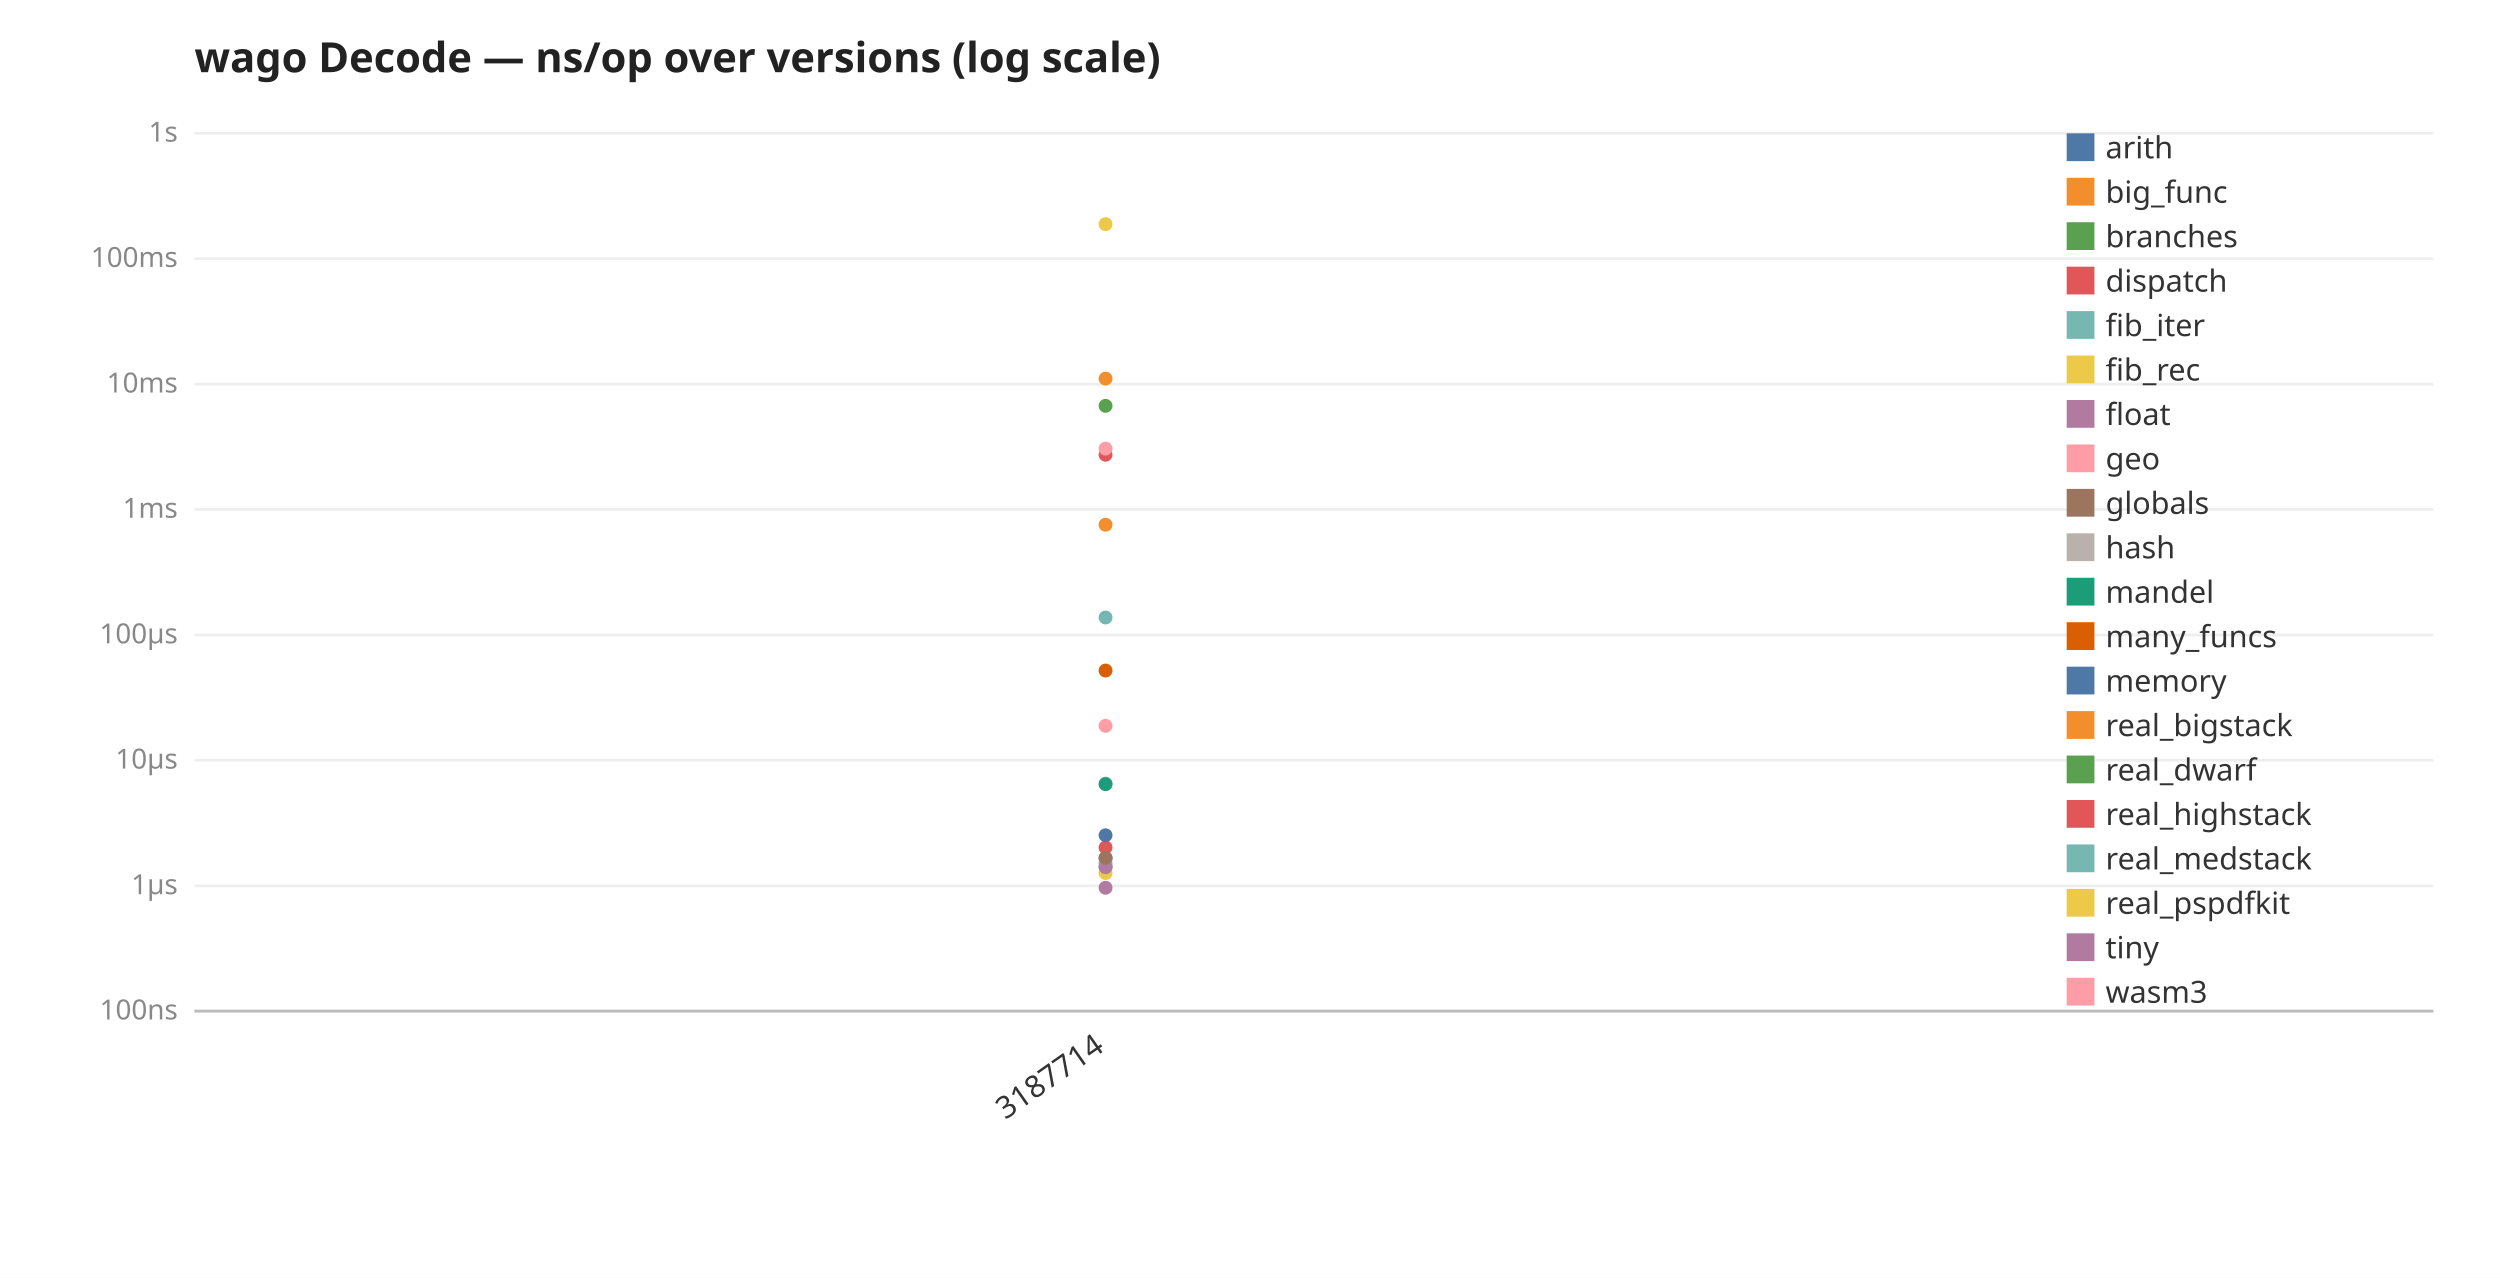
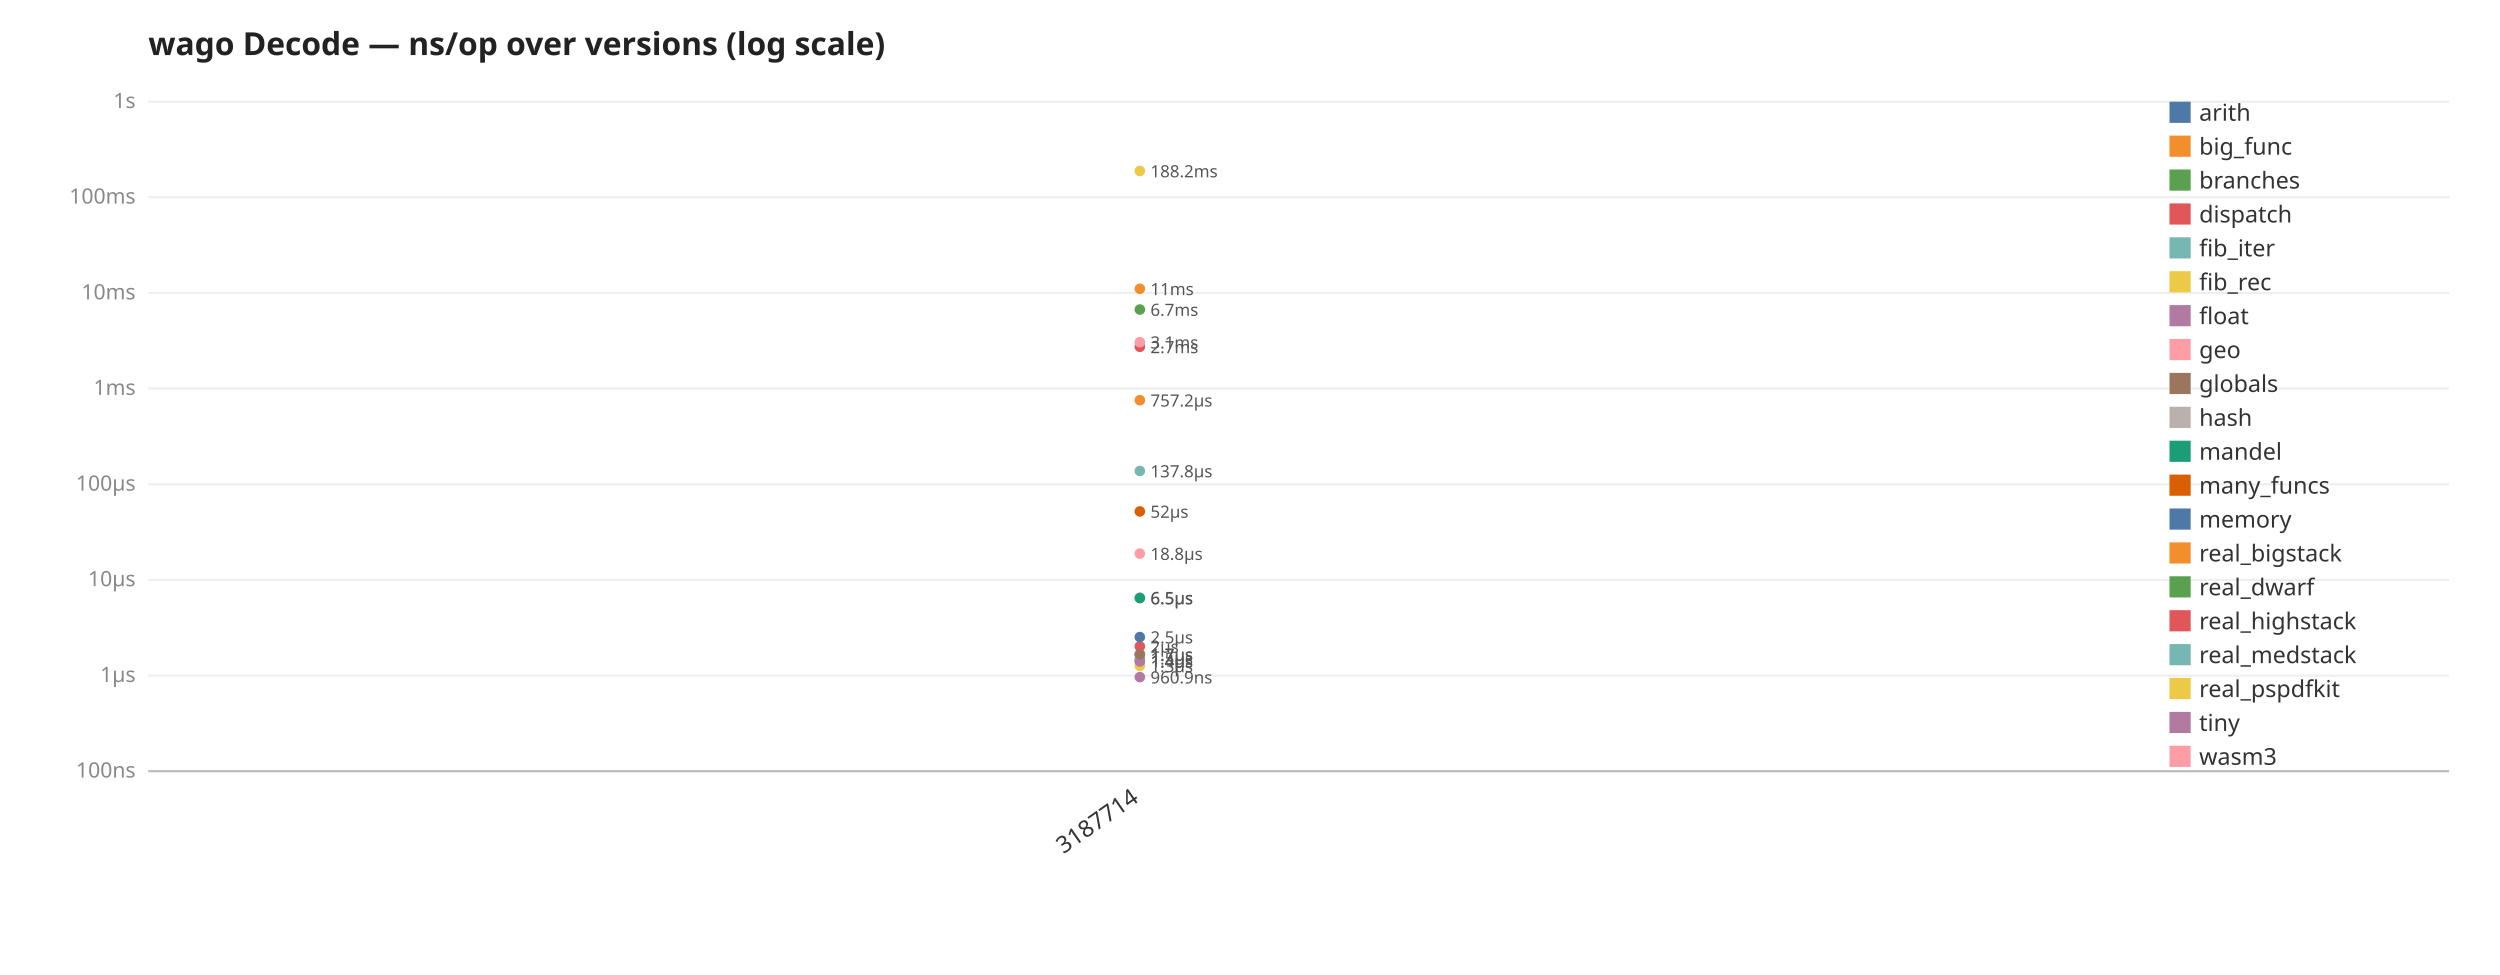
- <svg xmlns="http://www.w3.org/2000/svg" width="900" height="460" viewBox="0 0 900 460" font-family="ui-sans-serif,system-ui,sans-serif">
-   <style>.val{font-size:10px;fill:#444}.cat{font-size:11px;fill:#333}.leg{font-size:11px;fill:#333}.ax{font-size:10px;fill:#888}.grid{stroke:#eee}.axis{stroke:#bbb}</style>
-   <rect width="900" height="460" fill="#fff" />
+ <svg xmlns="http://www.w3.org/2000/svg" width="1180" height="460" viewBox="0 0 1180 460" font-family="ui-sans-serif,system-ui,sans-serif">
+   <style>.val{font-size:10px;fill:#444}.bval{font-size:8px;fill:#555}.cat{font-size:11px;fill:#333}.leg{font-size:11px;fill:#333}.ax{font-size:10px;fill:#888}.grid{stroke:#eee}.axis{stroke:#bbb}</style>
+   <rect width="1180" height="460" fill="#fff" />
  <text x="70" y="26" font-size="15" font-weight="600" fill="#222">wago Decode — ns/op over versions (log scale)</text>
-   <line x1="70" y1="364.0" x2="876" y2="364.0" class="grid" />
+   <line x1="70" y1="364.0" x2="1156" y2="364.0" class="grid" />
  <text x="64" y="367.0" class="ax" text-anchor="end">100ns</text>
-   <line x1="70" y1="318.9" x2="876" y2="318.9" class="grid" />
+   <line x1="70" y1="318.9" x2="1156" y2="318.9" class="grid" />
  <text x="64" y="321.9" class="ax" text-anchor="end">1µs</text>
-   <line x1="70" y1="273.7" x2="876" y2="273.7" class="grid" />
+   <line x1="70" y1="273.7" x2="1156" y2="273.7" class="grid" />
  <text x="64" y="276.7" class="ax" text-anchor="end">10µs</text>
-   <line x1="70" y1="228.6" x2="876" y2="228.6" class="grid" />
+   <line x1="70" y1="228.6" x2="1156" y2="228.6" class="grid" />
  <text x="64" y="231.6" class="ax" text-anchor="end">100µs</text>
-   <line x1="70" y1="183.4" x2="876" y2="183.4" class="grid" />
+   <line x1="70" y1="183.4" x2="1156" y2="183.4" class="grid" />
  <text x="64" y="186.4" class="ax" text-anchor="end">1ms</text>
-   <line x1="70" y1="138.3" x2="876" y2="138.3" class="grid" />
+   <line x1="70" y1="138.3" x2="1156" y2="138.3" class="grid" />
  <text x="64" y="141.3" class="ax" text-anchor="end">10ms</text>
-   <line x1="70" y1="93.1" x2="876" y2="93.1" class="grid" />
+   <line x1="70" y1="93.1" x2="1156" y2="93.1" class="grid" />
  <text x="64" y="96.1" class="ax" text-anchor="end">100ms</text>
-   <line x1="70" y1="48.0" x2="876" y2="48.0" class="grid" />
+   <line x1="70" y1="48.0" x2="1156" y2="48.0" class="grid" />
  <text x="64" y="51.0" class="ax" text-anchor="end">1s</text>
-   <circle cx="398.0" cy="309.0" r="2.5" fill="#4e79a7" />
-   <rect x="744.0" y="48.0" width="10" height="10" fill="#4e79a7" />
-   <text x="758.0" y="57.0" class="leg" text-anchor="start">arith</text>
-   <circle cx="398.0" cy="188.9" r="2.5" fill="#f28e2b" />
-   <rect x="744.0" y="64.0" width="10" height="10" fill="#f28e2b" />
-   <text x="758.0" y="73.0" class="leg" text-anchor="start">big_func</text>
-   <circle cx="398.0" cy="312.0" r="2.5" fill="#59a14f" />
-   <rect x="744.0" y="80.0" width="10" height="10" fill="#59a14f" />
-   <text x="758.0" y="89.0" class="leg" text-anchor="start">branches</text>
-   <circle cx="398.0" cy="305.1" r="2.5" fill="#e15759" />
-   <rect x="744.0" y="96.0" width="10" height="10" fill="#e15759" />
-   <text x="758.0" y="105.0" class="leg" text-anchor="start">dispatch</text>
-   <circle cx="398.0" cy="310.7" r="2.5" fill="#76b7b2" />
-   <rect x="744.0" y="112.0" width="10" height="10" fill="#76b7b2" />
-   <text x="758.0" y="121.0" class="leg" text-anchor="start">fib_iter</text>
-   <circle cx="398.0" cy="314.3" r="2.5" fill="#edc948" />
-   <rect x="744.0" y="128.0" width="10" height="10" fill="#edc948" />
-   <text x="758.0" y="137.0" class="leg" text-anchor="start">fib_rec</text>
-   <circle cx="398.0" cy="312.2" r="2.5" fill="#b07aa1" />
-   <rect x="744.0" y="144.0" width="10" height="10" fill="#b07aa1" />
-   <text x="758.0" y="153.0" class="leg" text-anchor="start">float</text>
-   <circle cx="398.0" cy="261.3" r="2.5" fill="#ff9da7" />
-   <rect x="744.0" y="160.0" width="10" height="10" fill="#ff9da7" />
-   <text x="758.0" y="169.0" class="leg" text-anchor="start">geo</text>
-   <circle cx="398.0" cy="308.8" r="2.5" fill="#9c755f" />
-   <rect x="744.0" y="176.0" width="10" height="10" fill="#9c755f" />
-   <text x="758.0" y="185.0" class="leg" text-anchor="start">globals</text>
-   <circle cx="398.0" cy="282.1" r="2.5" fill="#bab0ac" />
-   <rect x="744.0" y="192.0" width="10" height="10" fill="#bab0ac" />
-   <text x="758.0" y="201.0" class="leg" text-anchor="start">hash</text>
-   <circle cx="398.0" cy="282.3" r="2.5" fill="#1b9e77" />
-   <rect x="744.0" y="208.0" width="10" height="10" fill="#1b9e77" />
-   <text x="758.0" y="217.0" class="leg" text-anchor="start">mandel</text>
-   <circle cx="398.0" cy="241.4" r="2.5" fill="#d95f02" />
-   <rect x="744.0" y="224.0" width="10" height="10" fill="#d95f02" />
-   <text x="758.0" y="233.0" class="leg" text-anchor="start">many_funcs</text>
-   <circle cx="398.0" cy="300.7" r="2.5" fill="#4e79a7" />
-   <rect x="744.0" y="240.0" width="10" height="10" fill="#4e79a7" />
-   <text x="758.0" y="249.0" class="leg" text-anchor="start">memory</text>
-   <circle cx="398.0" cy="136.3" r="2.5" fill="#f28e2b" />
-   <rect x="744.0" y="256.0" width="10" height="10" fill="#f28e2b" />
-   <text x="758.0" y="265.0" class="leg" text-anchor="start">real_bigstack</text>
-   <circle cx="398.0" cy="146.1" r="2.5" fill="#59a14f" />
-   <rect x="744.0" y="272.0" width="10" height="10" fill="#59a14f" />
-   <text x="758.0" y="281.0" class="leg" text-anchor="start">real_dwarf</text>
-   <circle cx="398.0" cy="163.7" r="2.5" fill="#e15759" />
-   <rect x="744.0" y="288.0" width="10" height="10" fill="#e15759" />
-   <text x="758.0" y="297.0" class="leg" text-anchor="start">real_highstack</text>
-   <circle cx="398.0" cy="222.3" r="2.5" fill="#76b7b2" />
-   <rect x="744.0" y="304.0" width="10" height="10" fill="#76b7b2" />
-   <text x="758.0" y="313.0" class="leg" text-anchor="start">real_medstack</text>
-   <circle cx="398.0" cy="80.7" r="2.5" fill="#edc948" />
-   <rect x="744.0" y="320.0" width="10" height="10" fill="#edc948" />
-   <text x="758.0" y="329.0" class="leg" text-anchor="start">real_pspdfkit</text>
-   <circle cx="398.0" cy="319.6" r="2.5" fill="#b07aa1" />
-   <rect x="744.0" y="336.0" width="10" height="10" fill="#b07aa1" />
-   <text x="758.0" y="345.0" class="leg" text-anchor="start">tiny</text>
-   <circle cx="398.0" cy="161.5" r="2.5" fill="#ff9da7" />
-   <rect x="744.0" y="352.0" width="10" height="10" fill="#ff9da7" />
-   <text x="758.0" y="361.0" class="leg" text-anchor="start">wasm3</text>
-   <text x="398.0" y="378.0" class="cat" text-anchor="end" transform="rotate(-35 398.0 378.0)">3187714</text>
-   <line x1="70" y1="364.0" x2="876" y2="364.0" class="axis" />
+   <circle cx="538.0" cy="309.0" r="2.5" fill="#4e79a7" />
+   <text x="543.0" y="312.0" class="bval" text-anchor="start">1.7µs</text>
+   <rect x="1024.0" y="48.0" width="10" height="10" fill="#4e79a7" />
+   <text x="1038.0" y="57.0" class="leg" text-anchor="start">arith</text>
+   <circle cx="538.0" cy="188.9" r="2.5" fill="#f28e2b" />
+   <text x="543.0" y="191.9" class="bval" text-anchor="start">757.2µs</text>
+   <rect x="1024.0" y="64.0" width="10" height="10" fill="#f28e2b" />
+   <text x="1038.0" y="73.0" class="leg" text-anchor="start">big_func</text>
+   <circle cx="538.0" cy="312.0" r="2.5" fill="#59a14f" />
+   <text x="543.0" y="315.0" class="bval" text-anchor="start">1.4µs</text>
+   <rect x="1024.0" y="80.0" width="10" height="10" fill="#59a14f" />
+   <text x="1038.0" y="89.0" class="leg" text-anchor="start">branches</text>
+   <circle cx="538.0" cy="305.1" r="2.5" fill="#e15759" />
+   <text x="543.0" y="308.1" class="bval" text-anchor="start">2µs</text>
+   <rect x="1024.0" y="96.0" width="10" height="10" fill="#e15759" />
+   <text x="1038.0" y="105.0" class="leg" text-anchor="start">dispatch</text>
+   <circle cx="538.0" cy="310.7" r="2.5" fill="#76b7b2" />
+   <text x="543.0" y="313.7" class="bval" text-anchor="start">1.5µs</text>
+   <rect x="1024.0" y="112.0" width="10" height="10" fill="#76b7b2" />
+   <text x="1038.0" y="121.0" class="leg" text-anchor="start">fib_iter</text>
+   <circle cx="538.0" cy="314.3" r="2.5" fill="#edc948" />
+   <text x="543.0" y="317.3" class="bval" text-anchor="start">1.3µs</text>
+   <rect x="1024.0" y="128.0" width="10" height="10" fill="#edc948" />
+   <text x="1038.0" y="137.0" class="leg" text-anchor="start">fib_rec</text>
+   <circle cx="538.0" cy="312.2" r="2.5" fill="#b07aa1" />
+   <text x="543.0" y="315.2" class="bval" text-anchor="start">1.4µs</text>
+   <rect x="1024.0" y="144.0" width="10" height="10" fill="#b07aa1" />
+   <text x="1038.0" y="153.0" class="leg" text-anchor="start">float</text>
+   <circle cx="538.0" cy="261.3" r="2.5" fill="#ff9da7" />
+   <text x="543.0" y="264.3" class="bval" text-anchor="start">18.8µs</text>
+   <rect x="1024.0" y="160.0" width="10" height="10" fill="#ff9da7" />
+   <text x="1038.0" y="169.0" class="leg" text-anchor="start">geo</text>
+   <circle cx="538.0" cy="308.8" r="2.5" fill="#9c755f" />
+   <text x="543.0" y="311.8" class="bval" text-anchor="start">1.7µs</text>
+   <rect x="1024.0" y="176.0" width="10" height="10" fill="#9c755f" />
+   <text x="1038.0" y="185.0" class="leg" text-anchor="start">globals</text>
+   <circle cx="538.0" cy="282.1" r="2.5" fill="#bab0ac" />
+   <text x="543.0" y="285.1" class="bval" text-anchor="start">6.5µs</text>
+   <rect x="1024.0" y="192.0" width="10" height="10" fill="#bab0ac" />
+   <text x="1038.0" y="201.0" class="leg" text-anchor="start">hash</text>
+   <circle cx="538.0" cy="282.3" r="2.5" fill="#1b9e77" />
+   <text x="543.0" y="285.3" class="bval" text-anchor="start">6.5µs</text>
+   <rect x="1024.0" y="208.0" width="10" height="10" fill="#1b9e77" />
+   <text x="1038.0" y="217.0" class="leg" text-anchor="start">mandel</text>
+   <circle cx="538.0" cy="241.4" r="2.5" fill="#d95f02" />
+   <text x="543.0" y="244.4" class="bval" text-anchor="start">52µs</text>
+   <rect x="1024.0" y="224.0" width="10" height="10" fill="#d95f02" />
+   <text x="1038.0" y="233.0" class="leg" text-anchor="start">many_funcs</text>
+   <circle cx="538.0" cy="300.7" r="2.5" fill="#4e79a7" />
+   <text x="543.0" y="303.7" class="bval" text-anchor="start">2.5µs</text>
+   <rect x="1024.0" y="240.0" width="10" height="10" fill="#4e79a7" />
+   <text x="1038.0" y="249.0" class="leg" text-anchor="start">memory</text>
+   <circle cx="538.0" cy="136.3" r="2.5" fill="#f28e2b" />
+   <text x="543.0" y="139.3" class="bval" text-anchor="start">11ms</text>
+   <rect x="1024.0" y="256.0" width="10" height="10" fill="#f28e2b" />
+   <text x="1038.0" y="265.0" class="leg" text-anchor="start">real_bigstack</text>
+   <circle cx="538.0" cy="146.1" r="2.5" fill="#59a14f" />
+   <text x="543.0" y="149.1" class="bval" text-anchor="start">6.7ms</text>
+   <rect x="1024.0" y="272.0" width="10" height="10" fill="#59a14f" />
+   <text x="1038.0" y="281.0" class="leg" text-anchor="start">real_dwarf</text>
+   <circle cx="538.0" cy="163.7" r="2.5" fill="#e15759" />
+   <text x="543.0" y="166.7" class="bval" text-anchor="start">2.7ms</text>
+   <rect x="1024.0" y="288.0" width="10" height="10" fill="#e15759" />
+   <text x="1038.0" y="297.0" class="leg" text-anchor="start">real_highstack</text>
+   <circle cx="538.0" cy="222.3" r="2.5" fill="#76b7b2" />
+   <text x="543.0" y="225.3" class="bval" text-anchor="start">137.8µs</text>
+   <rect x="1024.0" y="304.0" width="10" height="10" fill="#76b7b2" />
+   <text x="1038.0" y="313.0" class="leg" text-anchor="start">real_medstack</text>
+   <circle cx="538.0" cy="80.7" r="2.5" fill="#edc948" />
+   <text x="543.0" y="83.7" class="bval" text-anchor="start">188.2ms</text>
+   <rect x="1024.0" y="320.0" width="10" height="10" fill="#edc948" />
+   <text x="1038.0" y="329.0" class="leg" text-anchor="start">real_pspdfkit</text>
+   <circle cx="538.0" cy="319.6" r="2.5" fill="#b07aa1" />
+   <text x="543.0" y="322.6" class="bval" text-anchor="start">960.9ns</text>
+   <rect x="1024.0" y="336.0" width="10" height="10" fill="#b07aa1" />
+   <text x="1038.0" y="345.0" class="leg" text-anchor="start">tiny</text>
+   <circle cx="538.0" cy="161.5" r="2.5" fill="#ff9da7" />
+   <text x="543.0" y="164.5" class="bval" text-anchor="start">3.1ms</text>
+   <rect x="1024.0" y="352.0" width="10" height="10" fill="#ff9da7" />
+   <text x="1038.0" y="361.0" class="leg" text-anchor="start">wasm3</text>
+   <text x="538.0" y="378.0" class="cat" text-anchor="end" transform="rotate(-35 538.0 378.0)">3187714</text>
+   <line x1="70" y1="364.0" x2="1156" y2="364.0" class="axis" />
</svg>
